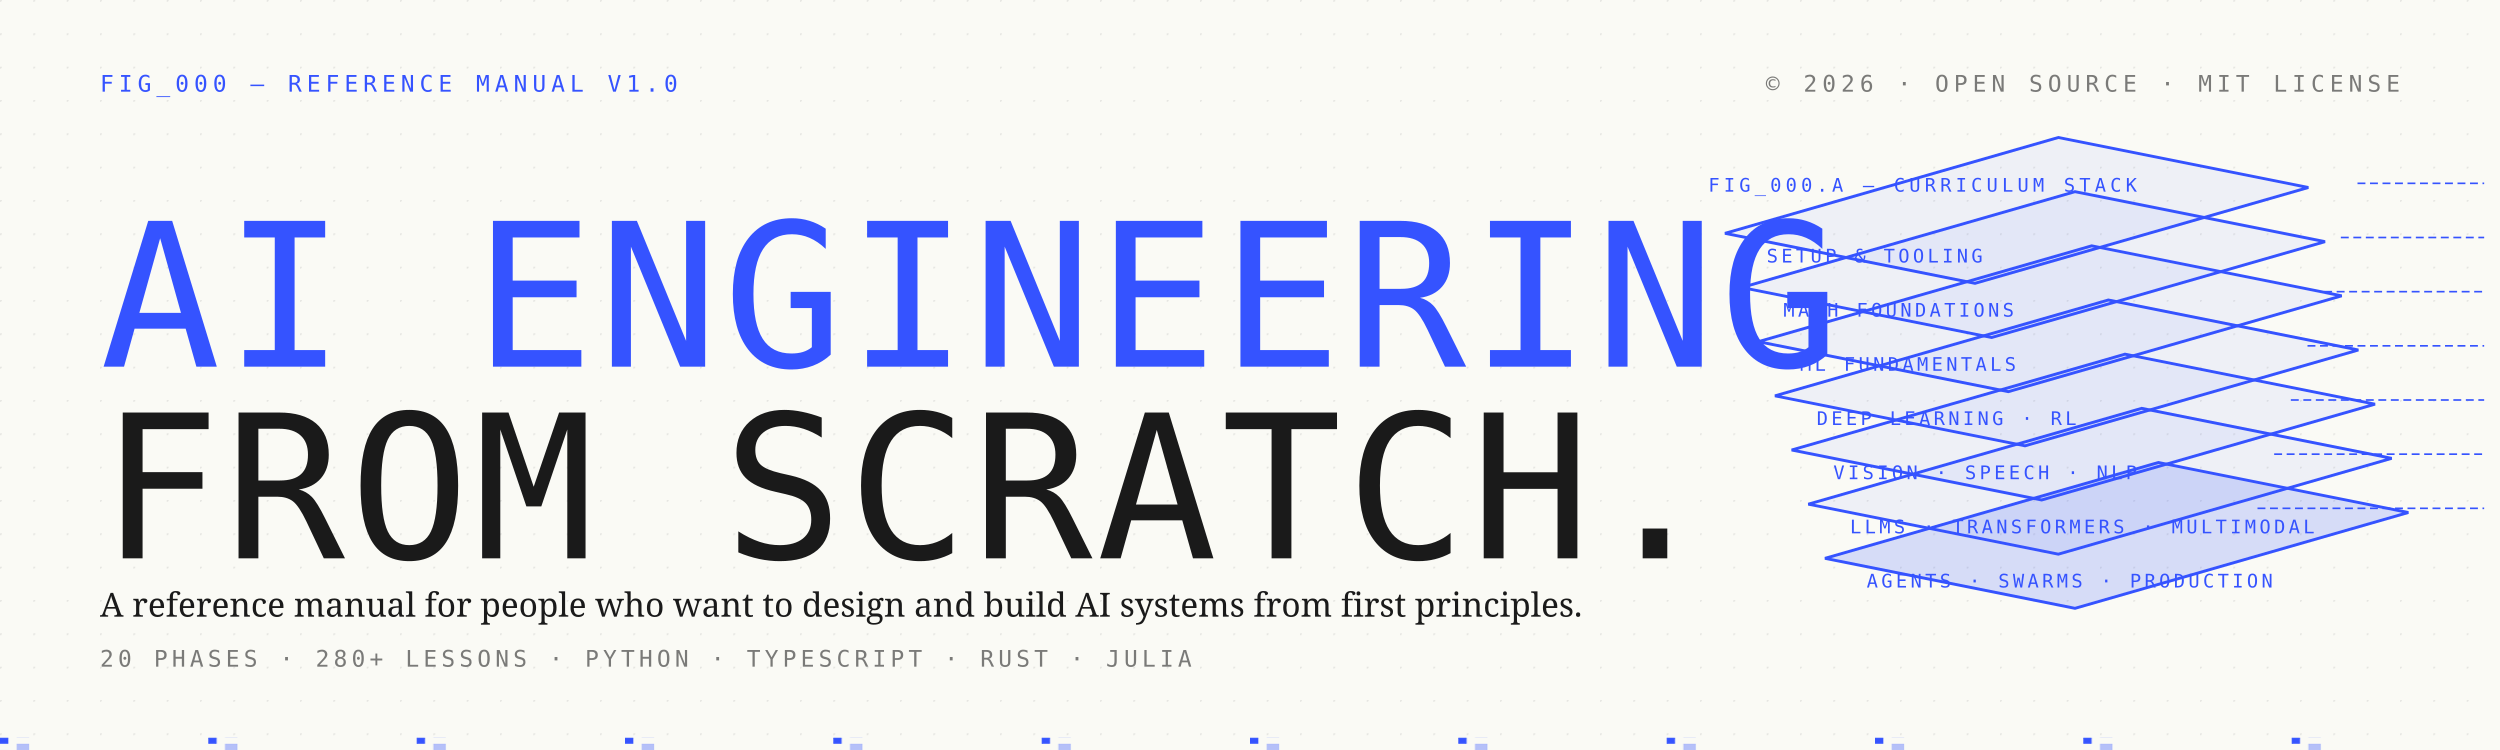
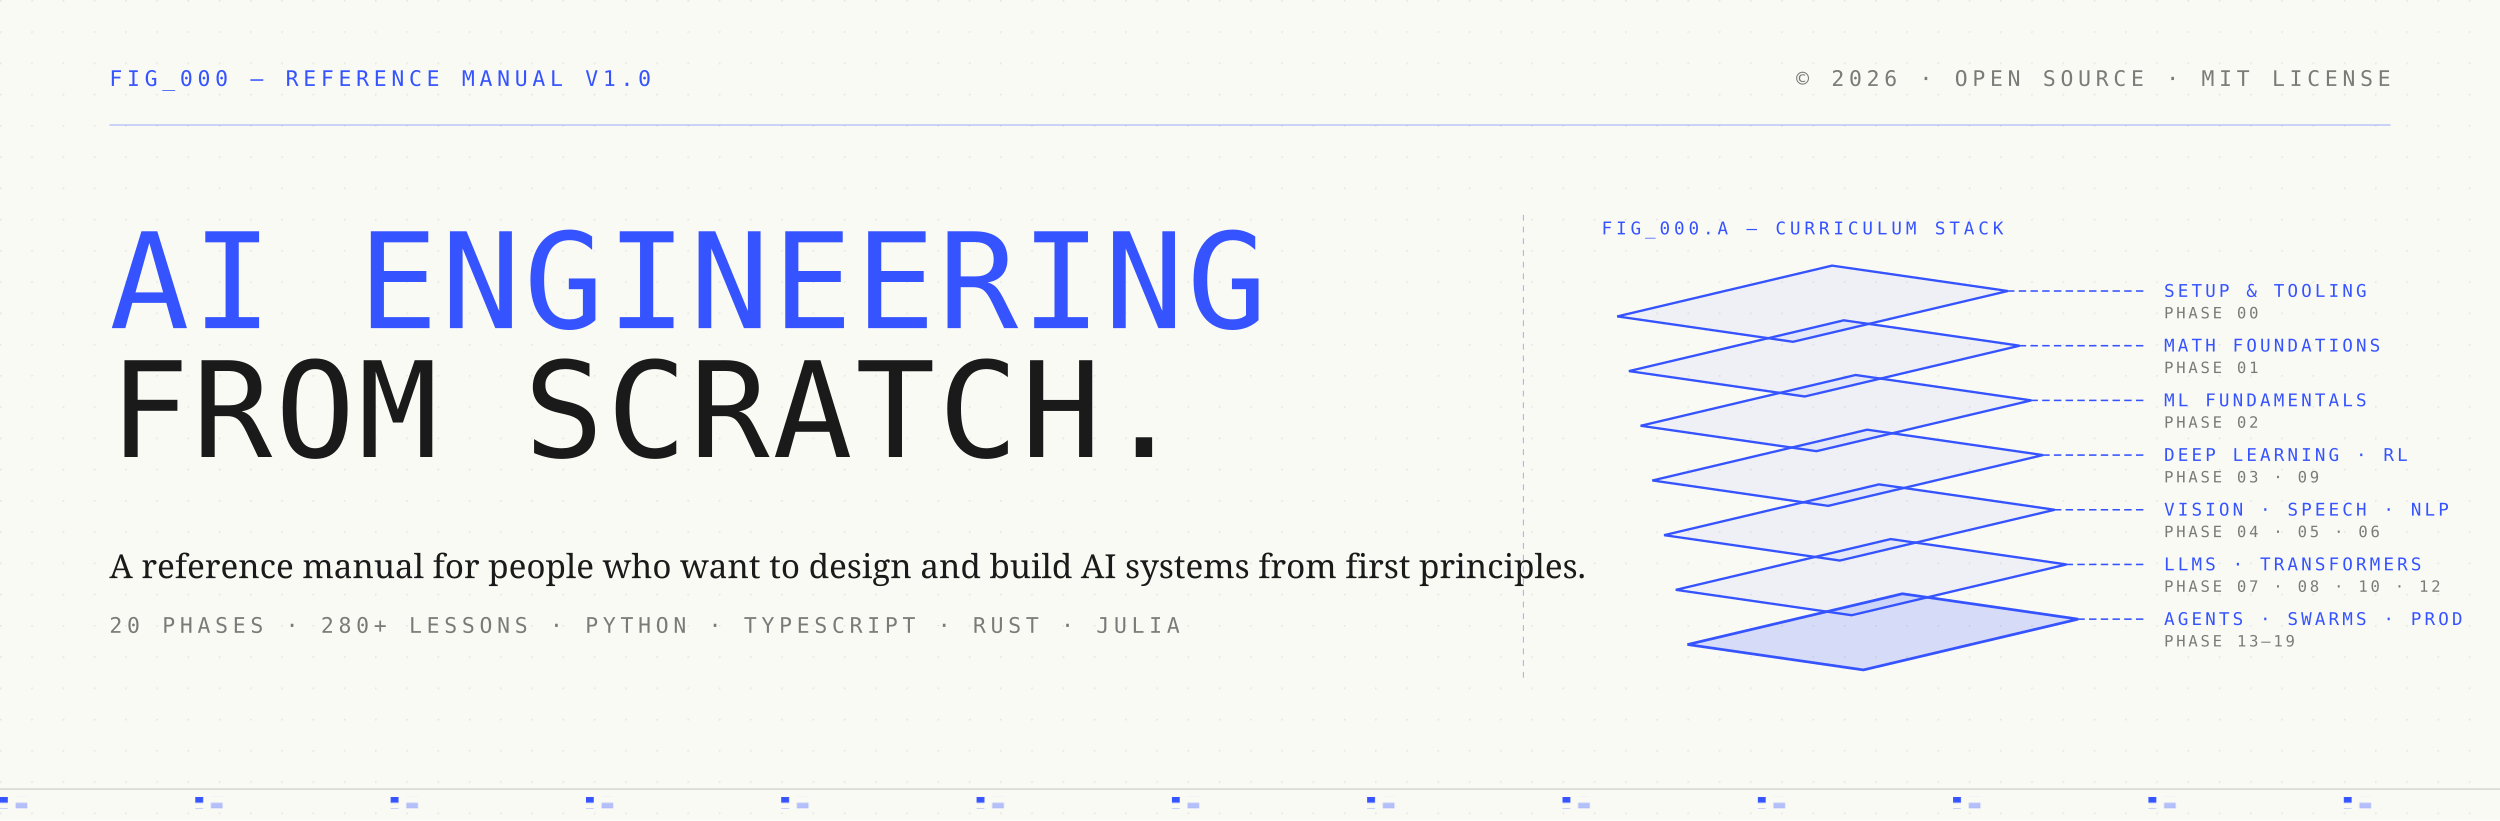
- <svg xmlns="http://www.w3.org/2000/svg" width="1200" height="360" viewBox="0 0 1200 360" role="img" aria-label="AI Engineering from Scratch — reference manual banner">
+ <svg xmlns="http://www.w3.org/2000/svg" width="1280" height="420" viewBox="0 0 1280 420" role="img" aria-label="AI Engineering from Scratch — reference manual banner">
  <defs>
    <pattern id="paper" x="0" y="0" width="16" height="16" patternUnits="userSpaceOnUse">
      <circle cx="0" cy="0" r="1" fill="#1a1a1a" fill-opacity="0.08" />
    </pattern>
    <pattern id="paperRule" x="0" y="0" width="100" height="6" patternUnits="userSpaceOnUse">
      <rect width="4" height="3" fill="#3553ff" />
      <rect x="8" y="3" width="6" height="3" fill="#3553ff" fill-opacity="0.35" />
    </pattern>
    <style>
      .face { fill: rgba(53, 83, 255, 0.06); }
      .face-strong { fill: rgba(53, 83, 255, 0.18); }
      .stroke-bp { stroke: #3553ff; fill: none; stroke-linejoin: miter; stroke-linecap: square; }
      .mono { font-family: 'JetBrains Mono', ui-monospace, Consolas, monospace; }
      .display { font-family: 'VT323', ui-monospace, monospace; font-weight: 400; }
      .serif { font-family: 'Source Serif 4', Georgia, serif; }
    </style>
  </defs>
-   <rect width="1200" height="360" fill="#fafaf5" />
-   <rect width="1200" height="360" fill="url(#paper)" />
+   <rect width="1280" height="420" fill="#fafaf5" />
+   <rect width="1280" height="420" fill="url(#paper)" />
  <g class="mono" font-size="11" letter-spacing="2.4" fill="#3553ff">
-     <text x="48" y="44">FIG_000  —  REFERENCE MANUAL  V1.0</text>
+     <text x="56" y="44">FIG_000  —  REFERENCE MANUAL  V1.0</text>
  </g>
  <g class="mono" font-size="11" letter-spacing="2.4" fill="#7a7a78" text-anchor="end">
-     <text x="1152" y="44">© 2026  ·  OPEN SOURCE  ·  MIT LICENSE</text>
+     <text x="1224" y="44">© 2026  ·  OPEN SOURCE  ·  MIT LICENSE</text>
  </g>
-   <g transform="translate(48, 96)">
-     <text class="display" x="0" y="80" font-size="96" letter-spacing="2" fill="#3553ff">AI  ENGINEERING</text>
-     <text class="display" x="0" y="172" font-size="96" letter-spacing="2" fill="#1a1a1a">FROM  SCRATCH.</text>
+   <line x1="56" y1="64" x2="1224" y2="64" stroke="#3553ff" stroke-width="0.6" stroke-opacity="0.4" />
+   <g transform="translate(56, 110)">
+     <text class="display" x="0" y="58" font-size="68" letter-spacing="1.5" fill="#3553ff">AI ENGINEERING</text>
+     <text class="display" x="0" y="124" font-size="68" letter-spacing="1.5" fill="#1a1a1a">FROM SCRATCH.</text>
  </g>
-   <g class="serif" font-size="16" fill="#1a1a1a">
-     <text x="48" y="296">A reference manual for people who want to design and build AI systems from first principles.</text>
+   <g class="serif" font-size="17" fill="#1a1a1a">
+     <text x="56" y="296">A reference manual for people who want to design and build AI systems from first principles.</text>
  </g>
-   <g class="mono" font-size="11" letter-spacing="2" fill="#7a7a78">
-     <text x="48" y="320">20 PHASES  ·  280+ LESSONS  ·  PYTHON · TYPESCRIPT · RUST · JULIA</text>
+   <g class="mono" font-size="11" letter-spacing="2.4" fill="#7a7a78">
+     <text x="56" y="324">20 PHASES  ·  280+ LESSONS  ·  PYTHON · TYPESCRIPT · RUST · JULIA</text>
  </g>
-   <g transform="translate(820, 100)">
+   <line x1="780" y1="110" x2="780" y2="350" stroke="#3553ff" stroke-width="0.6" stroke-opacity="0.4" stroke-dasharray="3 3" />
+   <g transform="translate(820, 130)">
    <g class="mono" font-size="9" letter-spacing="2" fill="#3553ff">
-       <text x="0" y="-8">FIG_000.A  —  CURRICULUM STACK</text>
+       <text x="0" y="-10">FIG_000.A  —  CURRICULUM STACK</text>
    </g>
-     <g transform="translate(56, 168)">
-       <polygon class="face-strong" points="0,0 160,-46 280,-22 120,24" />
-       <polygon class="stroke-bp" stroke-width="1.4" points="0,0 160,-46 280,-22 120,24" />
-       <text class="mono" x="20" y="14" font-size="9" letter-spacing="1.6" fill="#3553ff">AGENTS · SWARMS · PRODUCTION</text>
+     <g transform="translate(8, 32)">
+       <polygon class="face" points="0,0 110,-26 200,-13 90,13" />
+       <polygon class="stroke-bp" stroke-width="1.2" points="0,0 110,-26 200,-13 90,13" />
    </g>
-     <g transform="translate(48, 142)">
-       <polygon class="face" points="0,0 160,-46 280,-22 120,24" />
-       <polygon class="stroke-bp" stroke-width="1.4" points="0,0 160,-46 280,-22 120,24" />
-       <text class="mono" x="20" y="14" font-size="9" letter-spacing="1.6" fill="#3553ff">LLMS · TRANSFORMERS · MULTIMODAL</text>
+     <g transform="translate(14, 60)">
+       <polygon class="face" points="0,0 110,-26 200,-13 90,13" />
+       <polygon class="stroke-bp" stroke-width="1.2" points="0,0 110,-26 200,-13 90,13" />
    </g>
-     <g transform="translate(40, 116)">
-       <polygon class="face" points="0,0 160,-46 280,-22 120,24" />
-       <polygon class="stroke-bp" stroke-width="1.4" points="0,0 160,-46 280,-22 120,24" />
-       <text class="mono" x="20" y="14" font-size="9" letter-spacing="1.6" fill="#3553ff">VISION · SPEECH · NLP</text>
+     <g transform="translate(20, 88)">
+       <polygon class="face" points="0,0 110,-26 200,-13 90,13" />
+       <polygon class="stroke-bp" stroke-width="1.2" points="0,0 110,-26 200,-13 90,13" />
    </g>
-     <g transform="translate(32, 90)">
-       <polygon class="face" points="0,0 160,-46 280,-22 120,24" />
-       <polygon class="stroke-bp" stroke-width="1.4" points="0,0 160,-46 280,-22 120,24" />
-       <text class="mono" x="20" y="14" font-size="9" letter-spacing="1.6" fill="#3553ff">DEEP LEARNING · RL</text>
+     <g transform="translate(26, 116)">
+       <polygon class="face" points="0,0 110,-26 200,-13 90,13" />
+       <polygon class="stroke-bp" stroke-width="1.2" points="0,0 110,-26 200,-13 90,13" />
    </g>
-     <g transform="translate(24, 64)">
-       <polygon class="face" points="0,0 160,-46 280,-22 120,24" />
-       <polygon class="stroke-bp" stroke-width="1.4" points="0,0 160,-46 280,-22 120,24" />
-       <text class="mono" x="20" y="14" font-size="9" letter-spacing="1.6" fill="#3553ff">ML FUNDAMENTALS</text>
+     <g transform="translate(32, 144)">
+       <polygon class="face" points="0,0 110,-26 200,-13 90,13" />
+       <polygon class="stroke-bp" stroke-width="1.2" points="0,0 110,-26 200,-13 90,13" />
    </g>
-     <g transform="translate(16, 38)">
-       <polygon class="face" points="0,0 160,-46 280,-22 120,24" />
-       <polygon class="stroke-bp" stroke-width="1.4" points="0,0 160,-46 280,-22 120,24" />
-       <text class="mono" x="20" y="14" font-size="9" letter-spacing="1.6" fill="#3553ff">MATH FOUNDATIONS</text>
+     <g transform="translate(38, 172)">
+       <polygon class="face" points="0,0 110,-26 200,-13 90,13" />
+       <polygon class="stroke-bp" stroke-width="1.2" points="0,0 110,-26 200,-13 90,13" />
    </g>
-     <g transform="translate(8, 12)">
-       <polygon class="face" points="0,0 160,-46 280,-22 120,24" />
-       <polygon class="stroke-bp" stroke-width="1.4" points="0,0 160,-46 280,-22 120,24" />
-       <text class="mono" x="20" y="14" font-size="9" letter-spacing="1.6" fill="#3553ff">SETUP &amp; TOOLING</text>
+     <g transform="translate(44, 200)">
+       <polygon class="face-strong" points="0,0 110,-26 200,-13 90,13" />
+       <polygon class="stroke-bp" stroke-width="1.4" points="0,0 110,-26 200,-13 90,13" />
    </g>
    <g class="stroke-bp" stroke-width="0.8" stroke-dasharray="3 3">
-       <line x1="312" y1="-12" x2="372" y2="-12" />
-       <line x1="304" y1="14" x2="372" y2="14" />
-       <line x1="296" y1="40" x2="372" y2="40" />
-       <line x1="288" y1="66" x2="372" y2="66" />
-       <line x1="280" y1="92" x2="372" y2="92" />
-       <line x1="272" y1="118" x2="372" y2="118" />
-       <line x1="264" y1="144" x2="372" y2="144" />
+       <line x1="208" y1="19" x2="278" y2="19" />
+       <line x1="214" y1="47" x2="278" y2="47" />
+       <line x1="220" y1="75" x2="278" y2="75" />
+       <line x1="226" y1="103" x2="278" y2="103" />
+       <line x1="232" y1="131" x2="278" y2="131" />
+       <line x1="238" y1="159" x2="278" y2="159" />
+       <line x1="244" y1="187" x2="278" y2="187" />
    </g>
-     <g class="mono" font-size="9" letter-spacing="2" fill="#7a7a78">
-       <text x="382" y="-9">PHASE 00</text>
-       <text x="382" y="17">PHASE 01</text>
-       <text x="382" y="43">PHASE 02 · 03 · 09</text>
-       <text x="382" y="69">PHASE 04 · 05 · 06</text>
-       <text x="382" y="95">PHASE 07 · 08 · 12</text>
-       <text x="382" y="121">PHASE 10 · 11 · 13</text>
-       <text x="382" y="147">PHASE 14–19</text>
+     <g class="mono" font-size="9" letter-spacing="1.6" fill="#3553ff">
+       <text x="288" y="22">SETUP &amp; TOOLING</text>
+       <text x="288" y="50">MATH FOUNDATIONS</text>
+       <text x="288" y="78">ML FUNDAMENTALS</text>
+       <text x="288" y="106">DEEP LEARNING · RL</text>
+       <text x="288" y="134">VISION · SPEECH · NLP</text>
+       <text x="288" y="162">LLMS · TRANSFORMERS</text>
+       <text x="288" y="190">AGENTS · SWARMS · PROD</text>
+     </g>
+     <g class="mono" font-size="8" letter-spacing="1.4" fill="#7a7a78">
+       <text x="288" y="33">PHASE 00</text>
+       <text x="288" y="61">PHASE 01</text>
+       <text x="288" y="89">PHASE 02</text>
+       <text x="288" y="117">PHASE 03 · 09</text>
+       <text x="288" y="145">PHASE 04 · 05 · 06</text>
+       <text x="288" y="173">PHASE 07 · 08 · 10 · 12</text>
+       <text x="288" y="201">PHASE 13–19</text>
    </g>
  </g>
-   <rect x="0" y="354" width="1200" height="6" fill="url(#paperRule)" />
+   <rect x="0" y="408" width="1280" height="6" fill="url(#paperRule)" />
+   <line x1="0" y1="404" x2="1280" y2="404" stroke="#1a1a1a" stroke-opacity="0.16" stroke-width="0.8" />
</svg>
